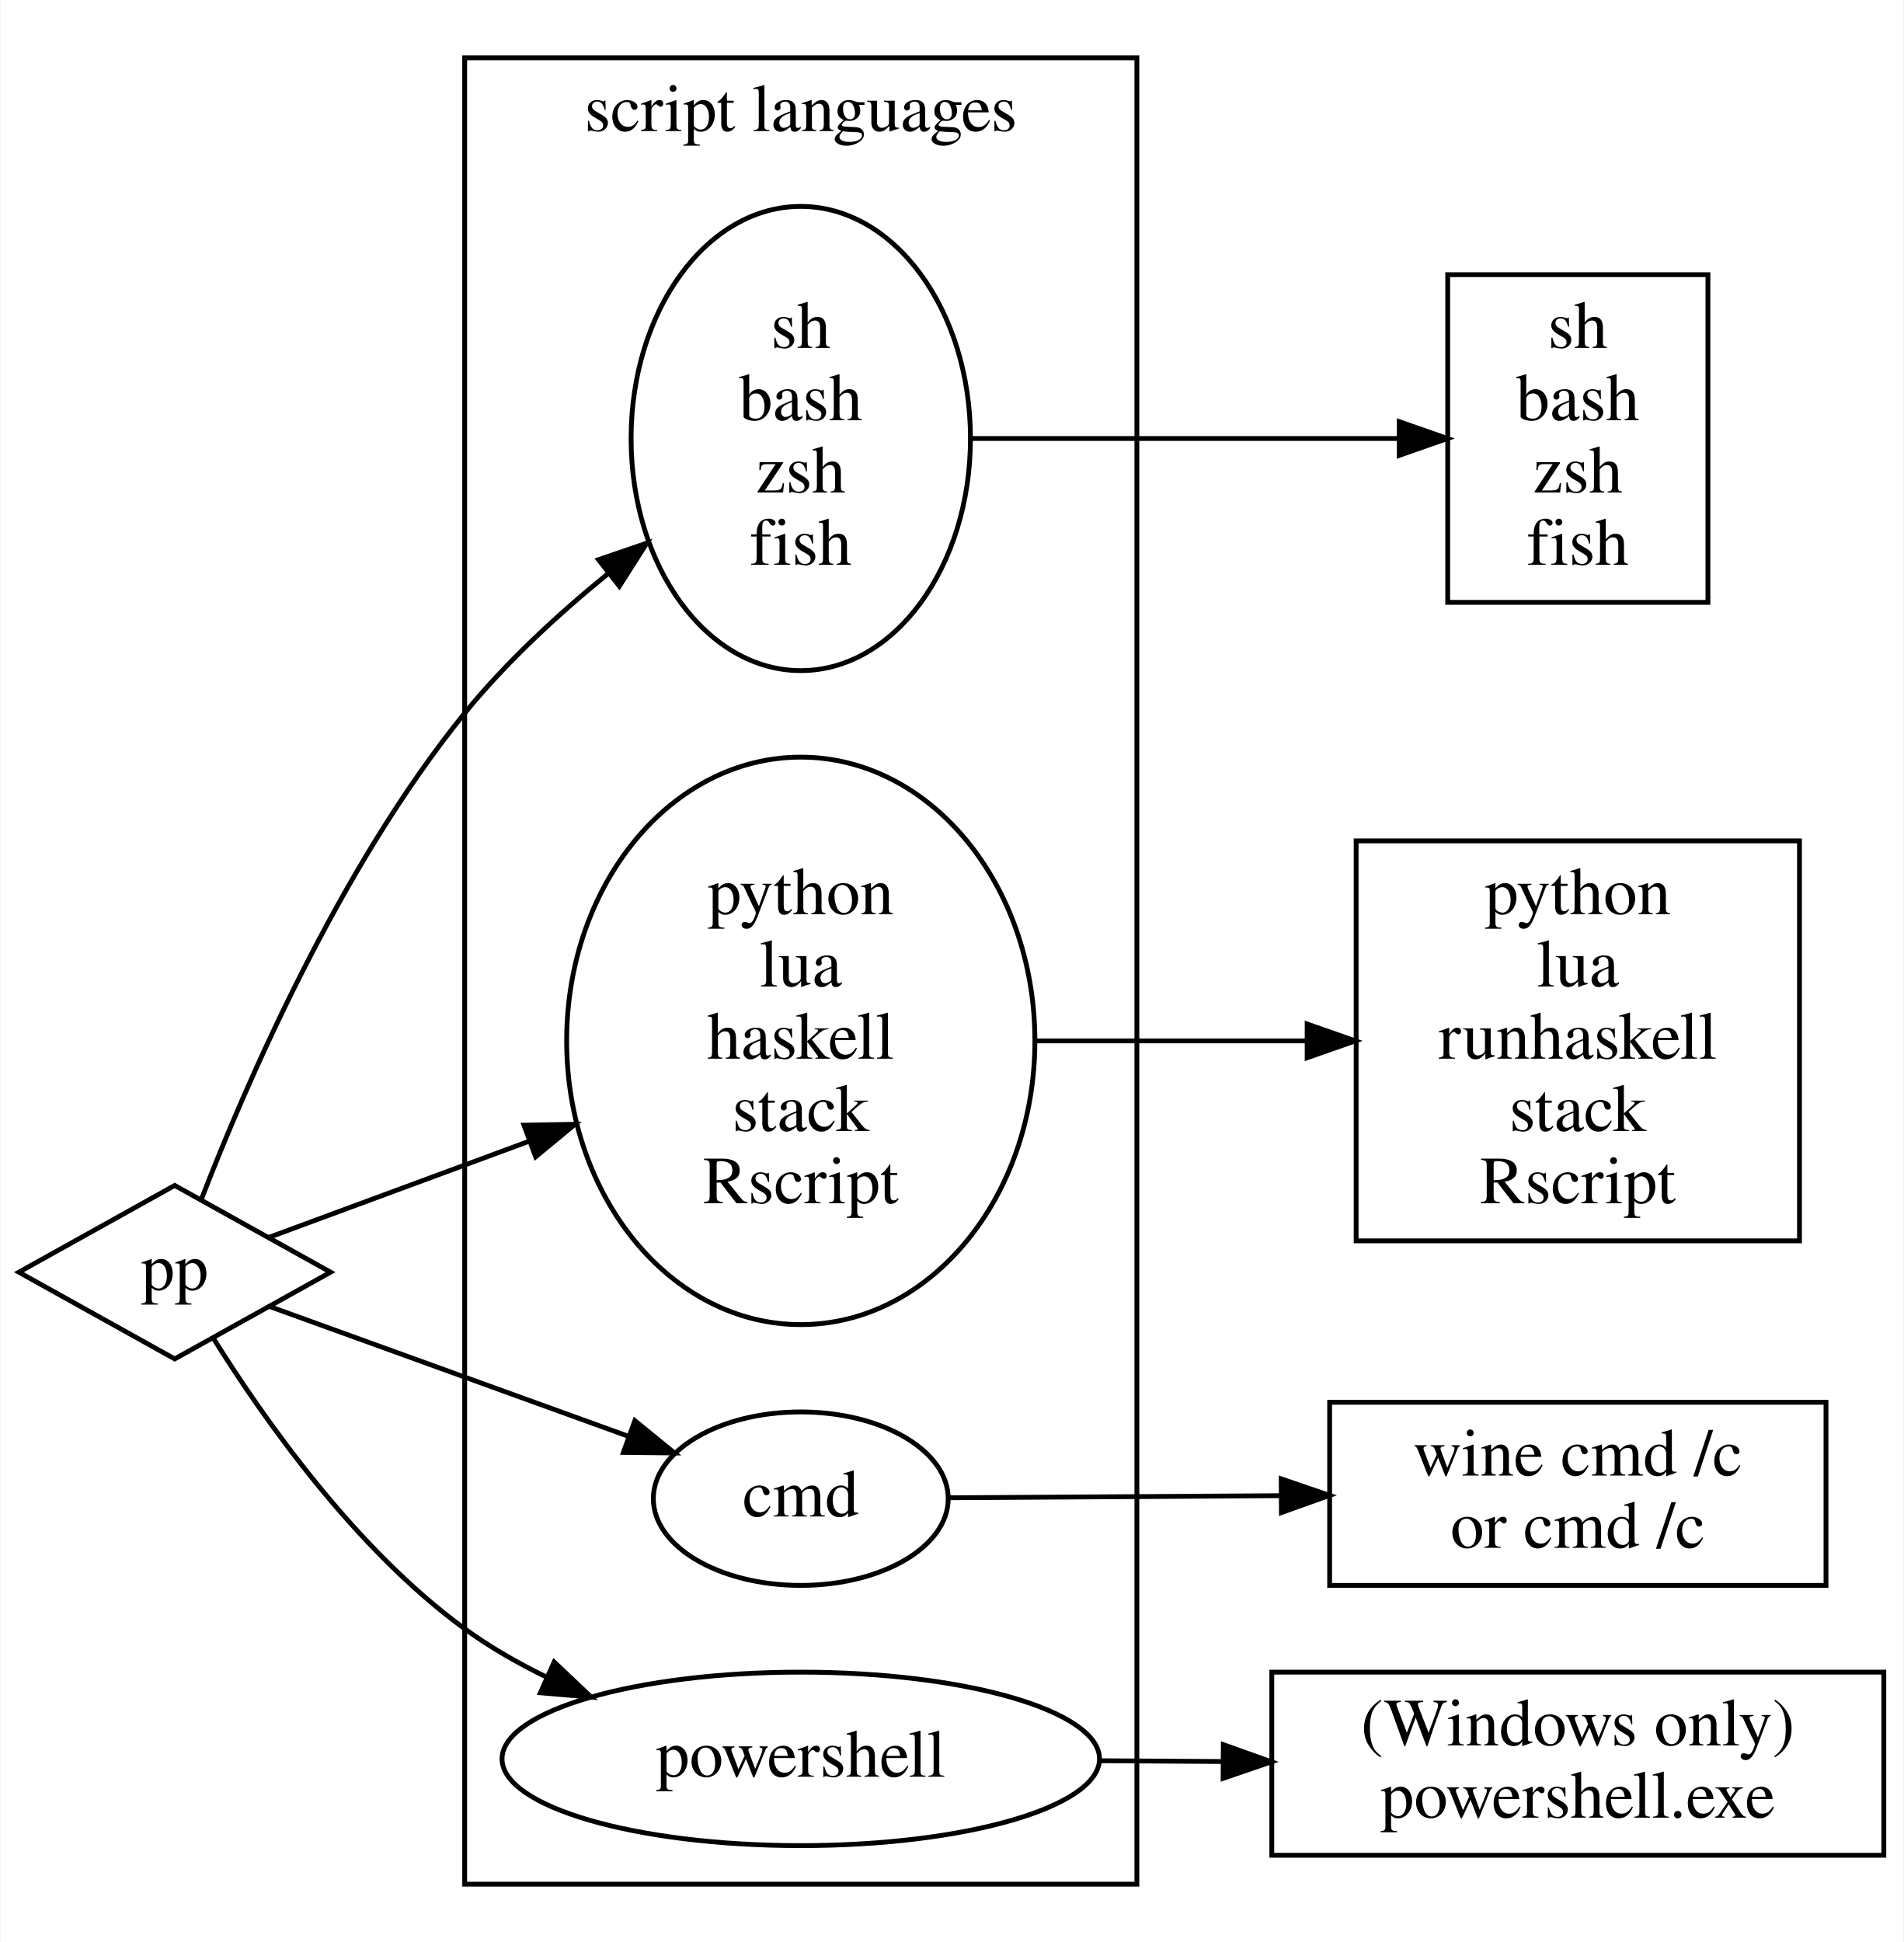
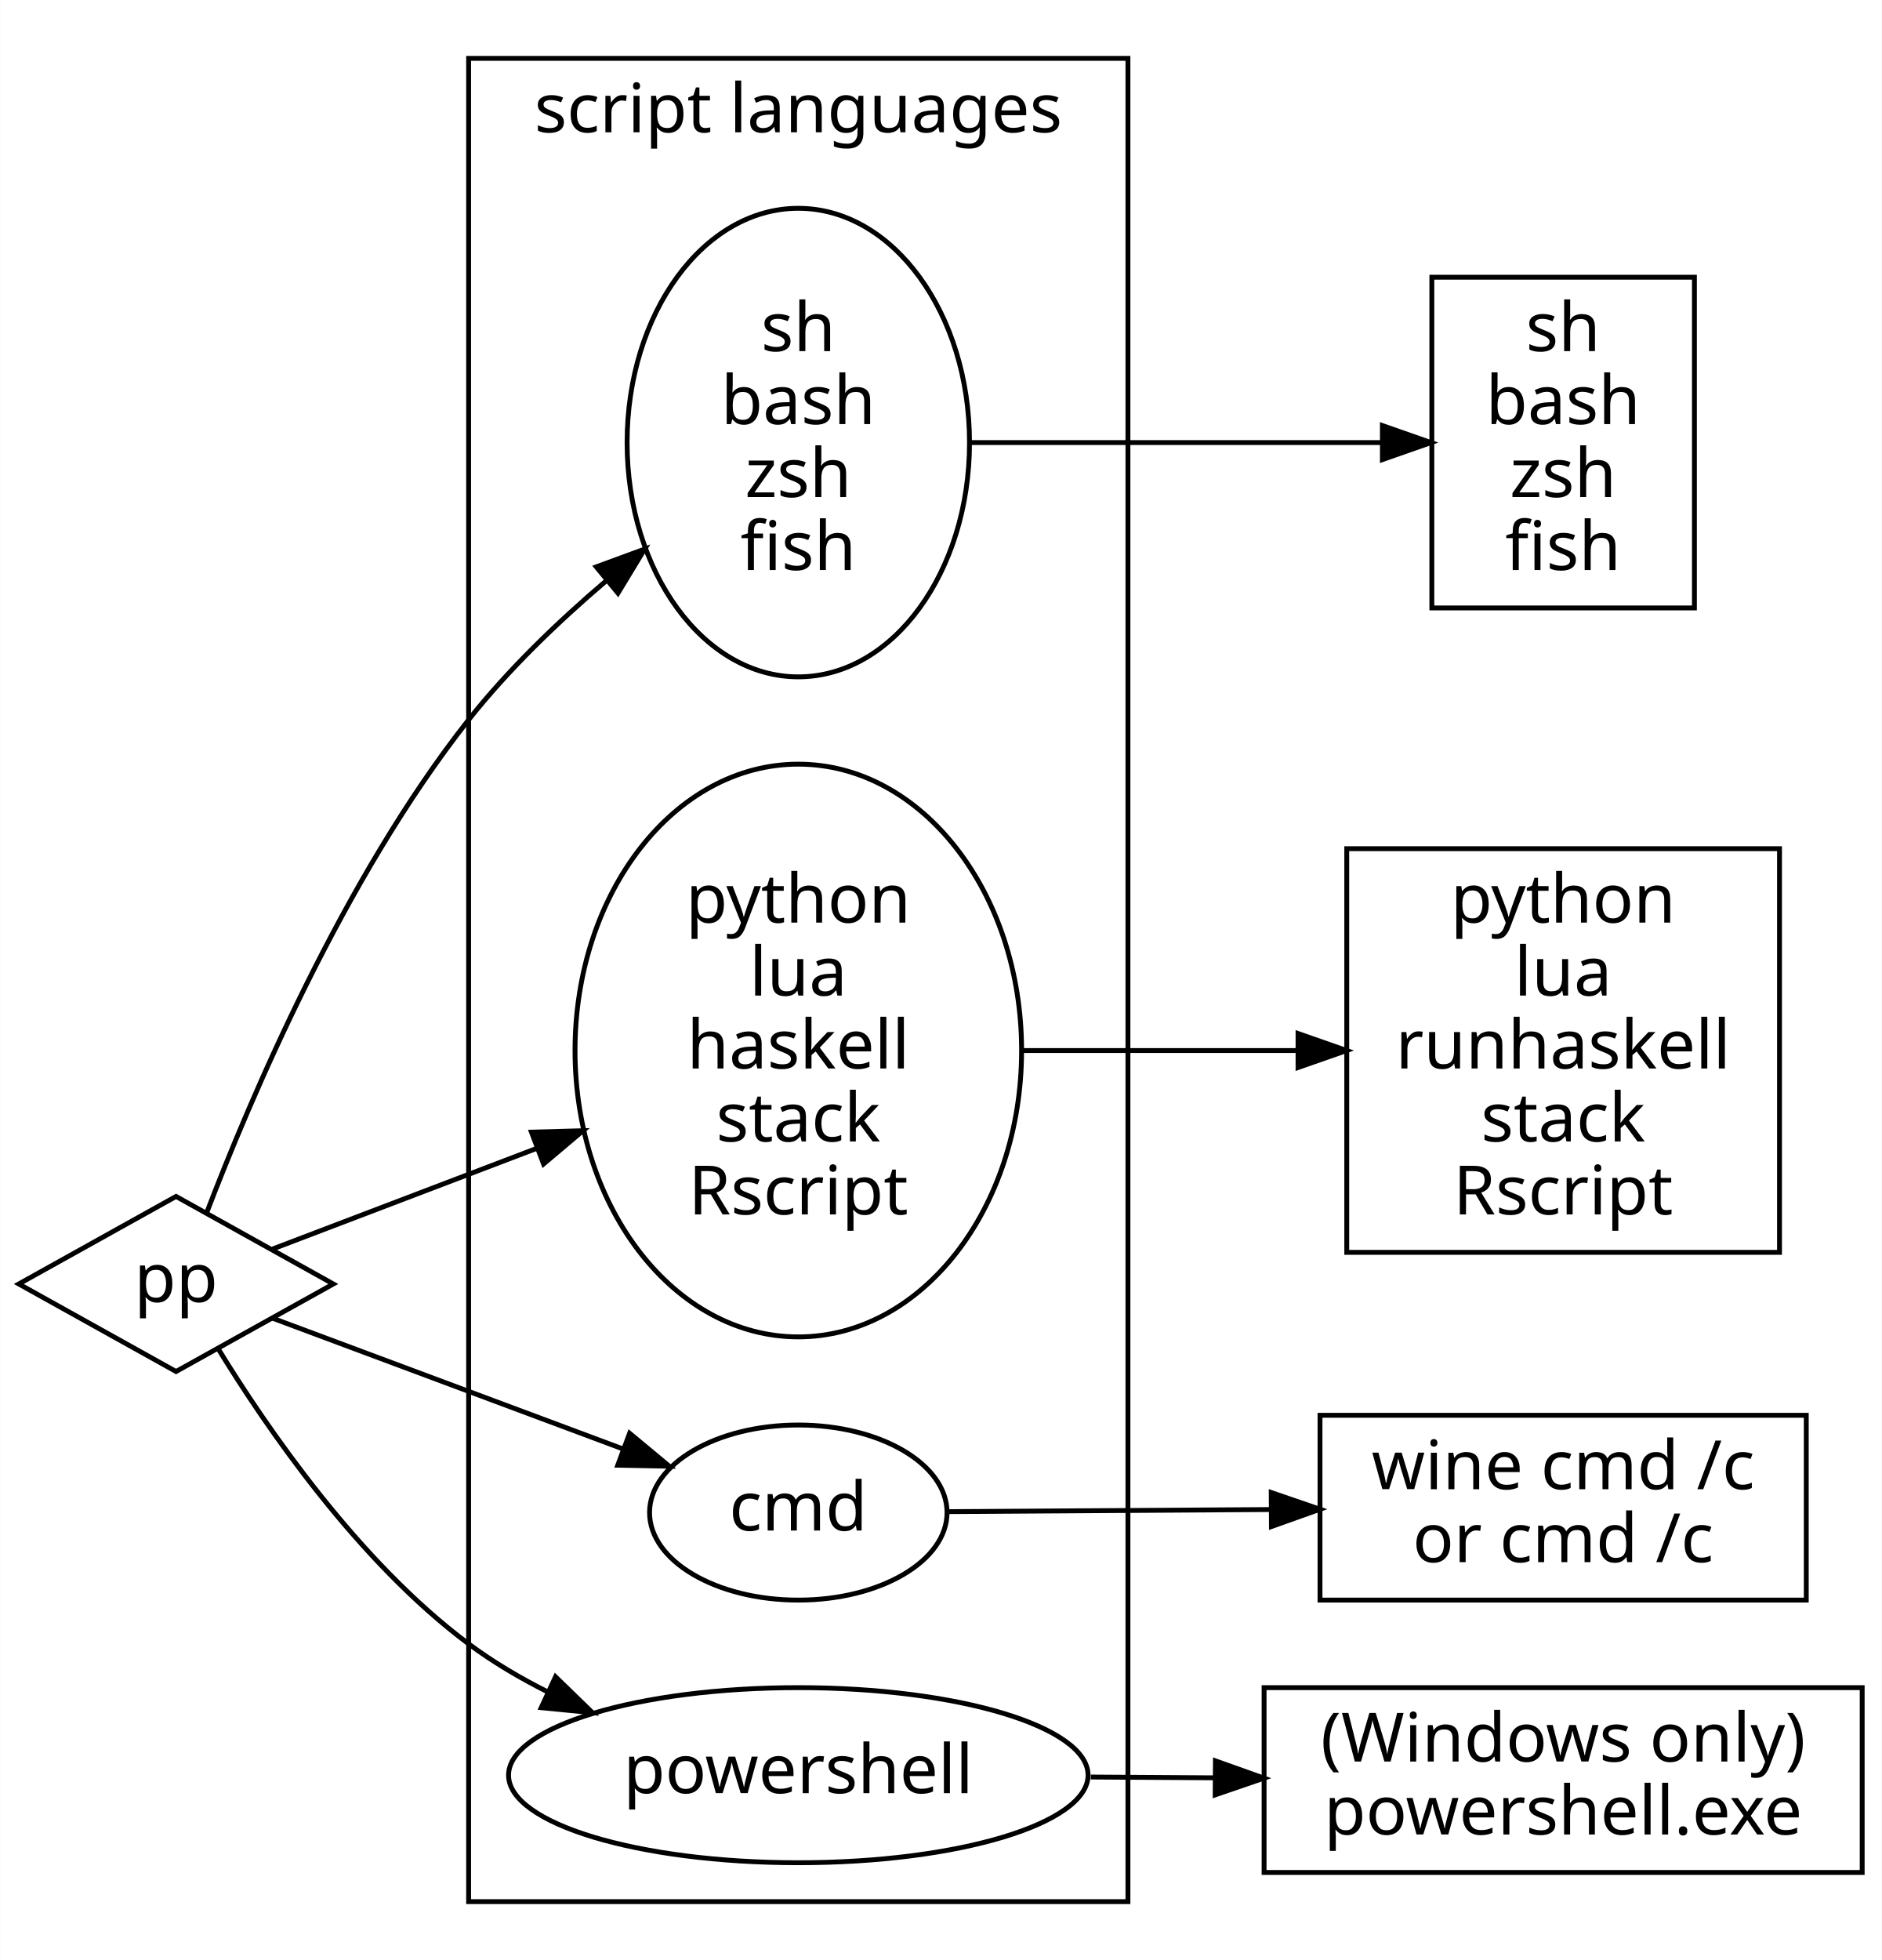
- <svg xmlns="http://www.w3.org/2000/svg" width="395pt" height="403pt" viewBox="0.00 0.00 394.83 403.00">
+ <svg xmlns="http://www.w3.org/2000/svg" width="387pt" height="403pt" viewBox="0.00 0.00 386.93 403.00">
  <g id="graph0" class="graph" transform="scale(1 1) rotate(0) translate(4 399)">
-     <polygon fill="#ffffff" stroke="transparent" points="-4,4 -4,-399 390.83,-399 390.83,4 -4,4" />
+     <polygon fill="white" stroke="transparent" points="-4,4 -4,-399 382.93,-399 382.93,4 -4,4" />
    <g id="clust1" class="cluster">
-       <polygon fill="none" stroke="#000000" points="92.341,-8 92.341,-387 231.83,-387 231.83,-8 92.341,-8" />
-       <text text-anchor="middle" x="162.085" y="-371.8" font-family="Times,serif" font-size="14.00" fill="#000000">script languages</text>
+       <polygon fill="none" stroke="black" points="92.34,-8 92.34,-387 227.93,-387 227.93,-8 92.34,-8" />
+       <text text-anchor="middle" x="160.14" y="-371.8" font-family="Times-Roman" font-size="14.00">script languages</text>
    </g>
    <g id="node1" class="node">
-       <ellipse fill="none" stroke="#000000" cx="162.085" cy="-308" rx="35.211" ry="48.167" />
-       <text text-anchor="middle" x="162.085" y="-326.8" font-family="Times,serif" font-size="14.00" fill="#000000">sh</text>
-       <text text-anchor="middle" x="162.085" y="-311.8" font-family="Times,serif" font-size="14.00" fill="#000000">bash</text>
-       <text text-anchor="middle" x="162.085" y="-296.8" font-family="Times,serif" font-size="14.00" fill="#000000">zsh</text>
-       <text text-anchor="middle" x="162.085" y="-281.8" font-family="Times,serif" font-size="14.00" fill="#000000">fish</text>
+       <ellipse fill="none" stroke="black" cx="160.14" cy="-308" rx="35.21" ry="48.17" />
+       <text text-anchor="middle" x="160.14" y="-326.8" font-family="Times-Roman" font-size="14.00">sh</text>
+       <text text-anchor="middle" x="160.14" y="-311.8" font-family="Times-Roman" font-size="14.00">bash</text>
+       <text text-anchor="middle" x="160.14" y="-296.8" font-family="Times-Roman" font-size="14.00">zsh</text>
+       <text text-anchor="middle" x="160.14" y="-281.8" font-family="Times-Roman" font-size="14.00">fish</text>
    </g>
    <g id="node6" class="node">
-       <polygon fill="none" stroke="#000000" points="350.33,-342 296.33,-342 296.33,-274 350.33,-274 350.33,-342" />
-       <text text-anchor="middle" x="323.33" y="-326.8" font-family="Times,serif" font-size="14.00" fill="#000000">sh</text>
-       <text text-anchor="middle" x="323.33" y="-311.8" font-family="Times,serif" font-size="14.00" fill="#000000">bash</text>
-       <text text-anchor="middle" x="323.33" y="-296.8" font-family="Times,serif" font-size="14.00" fill="#000000">zsh</text>
-       <text text-anchor="middle" x="323.33" y="-281.8" font-family="Times,serif" font-size="14.00" fill="#000000">fish</text>
+       <polygon fill="none" stroke="black" points="344.43,-342 290.43,-342 290.43,-274 344.43,-274 344.43,-342" />
+       <text text-anchor="middle" x="317.43" y="-326.8" font-family="Times-Roman" font-size="14.00">sh</text>
+       <text text-anchor="middle" x="317.43" y="-311.8" font-family="Times-Roman" font-size="14.00">bash</text>
+       <text text-anchor="middle" x="317.43" y="-296.8" font-family="Times-Roman" font-size="14.00">zsh</text>
+       <text text-anchor="middle" x="317.43" y="-281.8" font-family="Times-Roman" font-size="14.00">fish</text>
    </g>
    <g id="edge5" class="edge">
-       <path fill="none" stroke="#000000" d="M197.471,-308C223.742,-308 259.488,-308 286.173,-308" />
-       <polygon fill="#000000" stroke="#000000" points="286.277,-311.5 296.277,-308 286.277,-304.5 286.277,-311.5" />
+       <path fill="none" stroke="black" d="M195.6,-308C220.73,-308 254.71,-308 280.24,-308" />
+       <polygon fill="black" stroke="black" points="280.26,-311.5 290.26,-308 280.26,-304.5 280.26,-311.5" />
    </g>
    <g id="node2" class="node">
-       <ellipse fill="none" stroke="#000000" cx="162.085" cy="-183" rx="48.582" ry="58.88" />
-       <text text-anchor="middle" x="162.085" y="-209.3" font-family="Times,serif" font-size="14.00" fill="#000000">python</text>
-       <text text-anchor="middle" x="162.085" y="-194.3" font-family="Times,serif" font-size="14.00" fill="#000000">lua</text>
-       <text text-anchor="middle" x="162.085" y="-179.3" font-family="Times,serif" font-size="14.00" fill="#000000">haskell</text>
-       <text text-anchor="middle" x="162.085" y="-164.3" font-family="Times,serif" font-size="14.00" fill="#000000">stack</text>
-       <text text-anchor="middle" x="162.085" y="-149.3" font-family="Times,serif" font-size="14.00" fill="#000000">Rscript</text>
+       <ellipse fill="none" stroke="black" cx="160.14" cy="-183" rx="45.92" ry="58.88" />
+       <text text-anchor="middle" x="160.14" y="-209.3" font-family="Times-Roman" font-size="14.00">python</text>
+       <text text-anchor="middle" x="160.14" y="-194.3" font-family="Times-Roman" font-size="14.00">lua</text>
+       <text text-anchor="middle" x="160.14" y="-179.3" font-family="Times-Roman" font-size="14.00">haskell</text>
+       <text text-anchor="middle" x="160.14" y="-164.3" font-family="Times-Roman" font-size="14.00">stack</text>
+       <text text-anchor="middle" x="160.14" y="-149.3" font-family="Times-Roman" font-size="14.00">Rscript</text>
    </g>
    <g id="node7" class="node">
-       <polygon fill="none" stroke="#000000" points="369.33,-224.5 277.33,-224.5 277.33,-141.5 369.33,-141.5 369.33,-224.5" />
-       <text text-anchor="middle" x="323.33" y="-209.3" font-family="Times,serif" font-size="14.00" fill="#000000">python</text>
-       <text text-anchor="middle" x="323.33" y="-194.3" font-family="Times,serif" font-size="14.00" fill="#000000">lua</text>
-       <text text-anchor="middle" x="323.33" y="-179.3" font-family="Times,serif" font-size="14.00" fill="#000000">runhaskell</text>
-       <text text-anchor="middle" x="323.33" y="-164.3" font-family="Times,serif" font-size="14.00" fill="#000000">stack</text>
-       <text text-anchor="middle" x="323.33" y="-149.3" font-family="Times,serif" font-size="14.00" fill="#000000">Rscript</text>
+       <polygon fill="none" stroke="black" points="361.93,-224.5 272.93,-224.5 272.93,-141.5 361.93,-141.5 361.93,-224.5" />
+       <text text-anchor="middle" x="317.43" y="-209.3" font-family="Times-Roman" font-size="14.00">python</text>
+       <text text-anchor="middle" x="317.43" y="-194.3" font-family="Times-Roman" font-size="14.00">lua</text>
+       <text text-anchor="middle" x="317.43" y="-179.3" font-family="Times-Roman" font-size="14.00">runhaskell</text>
+       <text text-anchor="middle" x="317.43" y="-164.3" font-family="Times-Roman" font-size="14.00">stack</text>
+       <text text-anchor="middle" x="317.43" y="-149.3" font-family="Times-Roman" font-size="14.00">Rscript</text>
    </g>
    <g id="edge6" class="edge">
-       <path fill="none" stroke="#000000" d="M210.902,-183C228.573,-183 248.672,-183 266.941,-183" />
-       <polygon fill="#000000" stroke="#000000" points="267.163,-186.5 277.163,-183 267.163,-179.5 267.163,-186.5" />
+       <path fill="none" stroke="black" d="M206.47,-183C224.06,-183 244.35,-183 262.67,-183" />
+       <polygon fill="black" stroke="black" points="262.91,-186.5 272.91,-183 262.91,-179.5 262.91,-186.5" />
    </g>
    <g id="node3" class="node">
-       <ellipse fill="none" stroke="#000000" cx="162.085" cy="-88" rx="30.595" ry="18" />
-       <text text-anchor="middle" x="162.085" y="-84.3" font-family="Times,serif" font-size="14.00" fill="#000000">cmd</text>
+       <ellipse fill="none" stroke="black" cx="160.14" cy="-88" rx="30.59" ry="18" />
+       <text text-anchor="middle" x="160.14" y="-84.3" font-family="Times-Roman" font-size="14.00">cmd</text>
    </g>
    <g id="node8" class="node">
-       <polygon fill="none" stroke="#000000" points="374.83,-108 271.83,-108 271.83,-70 374.83,-70 374.83,-108" />
-       <text text-anchor="middle" x="323.33" y="-92.8" font-family="Times,serif" font-size="14.00" fill="#000000">wine cmd /c</text>
-       <text text-anchor="middle" x="323.33" y="-77.8" font-family="Times,serif" font-size="14.00" fill="#000000">or cmd /c</text>
+       <polygon fill="none" stroke="black" points="367.43,-108 267.43,-108 267.43,-70 367.43,-70 367.43,-108" />
+       <text text-anchor="middle" x="317.43" y="-92.8" font-family="Times-Roman" font-size="14.00">wine cmd /c</text>
+       <text text-anchor="middle" x="317.43" y="-77.8" font-family="Times-Roman" font-size="14.00">or cmd /c</text>
    </g>
    <g id="edge7" class="edge">
-       <path fill="none" stroke="#000000" d="M192.794,-88.19C212.215,-88.311 238.007,-88.471 261.534,-88.617" />
-       <polygon fill="#000000" stroke="#000000" points="261.781,-92.118 271.802,-88.68 261.824,-85.118 261.781,-92.118" />
+       <path fill="none" stroke="black" d="M190.71,-88.19C209.48,-88.31 234.44,-88.47 257.16,-88.62" />
+       <polygon fill="black" stroke="black" points="257.4,-92.12 267.42,-88.68 257.44,-85.12 257.4,-92.12" />
    </g>
    <g id="node4" class="node">
-       <ellipse fill="none" stroke="#000000" cx="162.085" cy="-34" rx="61.99" ry="18" />
-       <text text-anchor="middle" x="162.085" y="-30.3" font-family="Times,serif" font-size="14.00" fill="#000000">powershell</text>
+       <ellipse fill="none" stroke="black" cx="160.14" cy="-34" rx="59.59" ry="18" />
+       <text text-anchor="middle" x="160.14" y="-30.3" font-family="Times-Roman" font-size="14.00">powershell</text>
    </g>
    <g id="node9" class="node">
-       <polygon fill="none" stroke="#000000" points="386.83,-52 259.83,-52 259.83,-14 386.83,-14 386.83,-52" />
-       <text text-anchor="middle" x="323.33" y="-36.8" font-family="Times,serif" font-size="14.00" fill="#000000">(Windows only)</text>
-       <text text-anchor="middle" x="323.33" y="-21.8" font-family="Times,serif" font-size="14.00" fill="#000000">powershell.exe</text>
+       <polygon fill="none" stroke="black" points="378.93,-52 255.93,-52 255.93,-14 378.93,-14 378.93,-52" />
+       <text text-anchor="middle" x="317.43" y="-36.8" font-family="Times-Roman" font-size="14.00">(Windows only)</text>
+       <text text-anchor="middle" x="317.43" y="-21.8" font-family="Times-Roman" font-size="14.00">powershell.exe</text>
    </g>
    <g id="edge8" class="edge">
-       <path fill="none" stroke="#000000" d="M223.966,-33.616C232.392,-33.564 241.107,-33.51 249.715,-33.456" />
-       <polygon fill="#000000" stroke="#000000" points="249.769,-36.956 259.747,-33.394 249.725,-29.956 249.769,-36.956" />
+       <path fill="none" stroke="black" d="M220.29,-33.62C228.58,-33.57 237.16,-33.51 245.64,-33.46" />
+       <polygon fill="black" stroke="black" points="245.92,-36.95 255.9,-33.39 245.87,-29.95 245.92,-36.95" />
    </g>
    <g id="node5" class="node">
-       <polygon fill="none" stroke="#000000" points="32.17,-153 -.171,-135 32.17,-117 64.512,-135 32.17,-153" />
-       <text text-anchor="middle" x="32.17" y="-131.3" font-family="Times,serif" font-size="14.00" fill="#000000">pp</text>
+       <polygon fill="none" stroke="black" points="32.17,-153 -0.17,-135 32.17,-117 64.51,-135 32.17,-153" />
+       <text text-anchor="middle" x="32.17" y="-131.3" font-family="Times-Roman" font-size="14.00">pp</text>
    </g>
    <g id="edge1" class="edge">
-       <path fill="none" stroke="#000000" d="M37.674,-150.056C46.667,-173.343 66.169,-218.771 92.341,-251 100.904,-261.544 111.685,-271.495 122.193,-280.041" />
-       <polygon fill="#000000" stroke="#000000" points="120.111,-282.857 130.135,-286.29 124.44,-277.355 120.111,-282.857" />
+       <path fill="none" stroke="black" d="M38.46,-149.62C47.28,-172.7 66.57,-218.34 92.34,-251 100.46,-261.29 110.67,-271.1 120.64,-279.59" />
+       <polygon fill="black" stroke="black" points="118.59,-282.45 128.54,-286.1 123.05,-277.04 118.59,-282.45" />
    </g>
    <g id="edge2" class="edge">
-       <path fill="none" stroke="#000000" d="M51.62,-142.186C66.037,-147.513 86.464,-155.06 105.839,-162.218" />
-       <polygon fill="#000000" stroke="#000000" points="104.641,-165.507 115.234,-165.69 107.067,-158.941 104.641,-165.507" />
+       <path fill="none" stroke="black" d="M52.03,-142.19C66.48,-147.69 87.16,-155.57 106.5,-162.94" />
+       <polygon fill="black" stroke="black" points="105.26,-166.22 115.85,-166.51 107.75,-159.67 105.26,-166.22" />
    </g>
    <g id="edge3" class="edge">
-       <path fill="none" stroke="#000000" d="M51.902,-127.862C71.616,-120.73 102.364,-109.606 126.374,-100.919" />
-       <polygon fill="#000000" stroke="#000000" points="127.656,-104.178 135.869,-97.485 125.274,-97.595 127.656,-104.178" />
+       <path fill="none" stroke="black" d="M52.03,-127.96C71.01,-120.88 100.72,-109.79 124.05,-101.09" />
+       <polygon fill="black" stroke="black" points="125.45,-104.3 133.6,-97.53 123.01,-97.74 125.45,-104.3" />
    </g>
    <g id="edge4" class="edge">
-       <path fill="none" stroke="#000000" d="M40.272,-121.162C50.511,-104.755 69.575,-77.555 92.341,-61 97.51,-57.242 103.269,-53.93 109.2,-51.033" />
-       <polygon fill="#000000" stroke="#000000" points="110.911,-54.102 118.603,-46.817 108.047,-47.715 110.911,-54.102" />
+       <path fill="none" stroke="black" d="M40.77,-121.79C50.74,-105.5 69.65,-77.9 92.34,-61 97.34,-57.27 102.93,-53.97 108.69,-51.08" />
+       <polygon fill="black" stroke="black" points="110.21,-54.23 117.81,-46.85 107.27,-47.88 110.21,-54.23" />
    </g>
  </g>
</svg>
